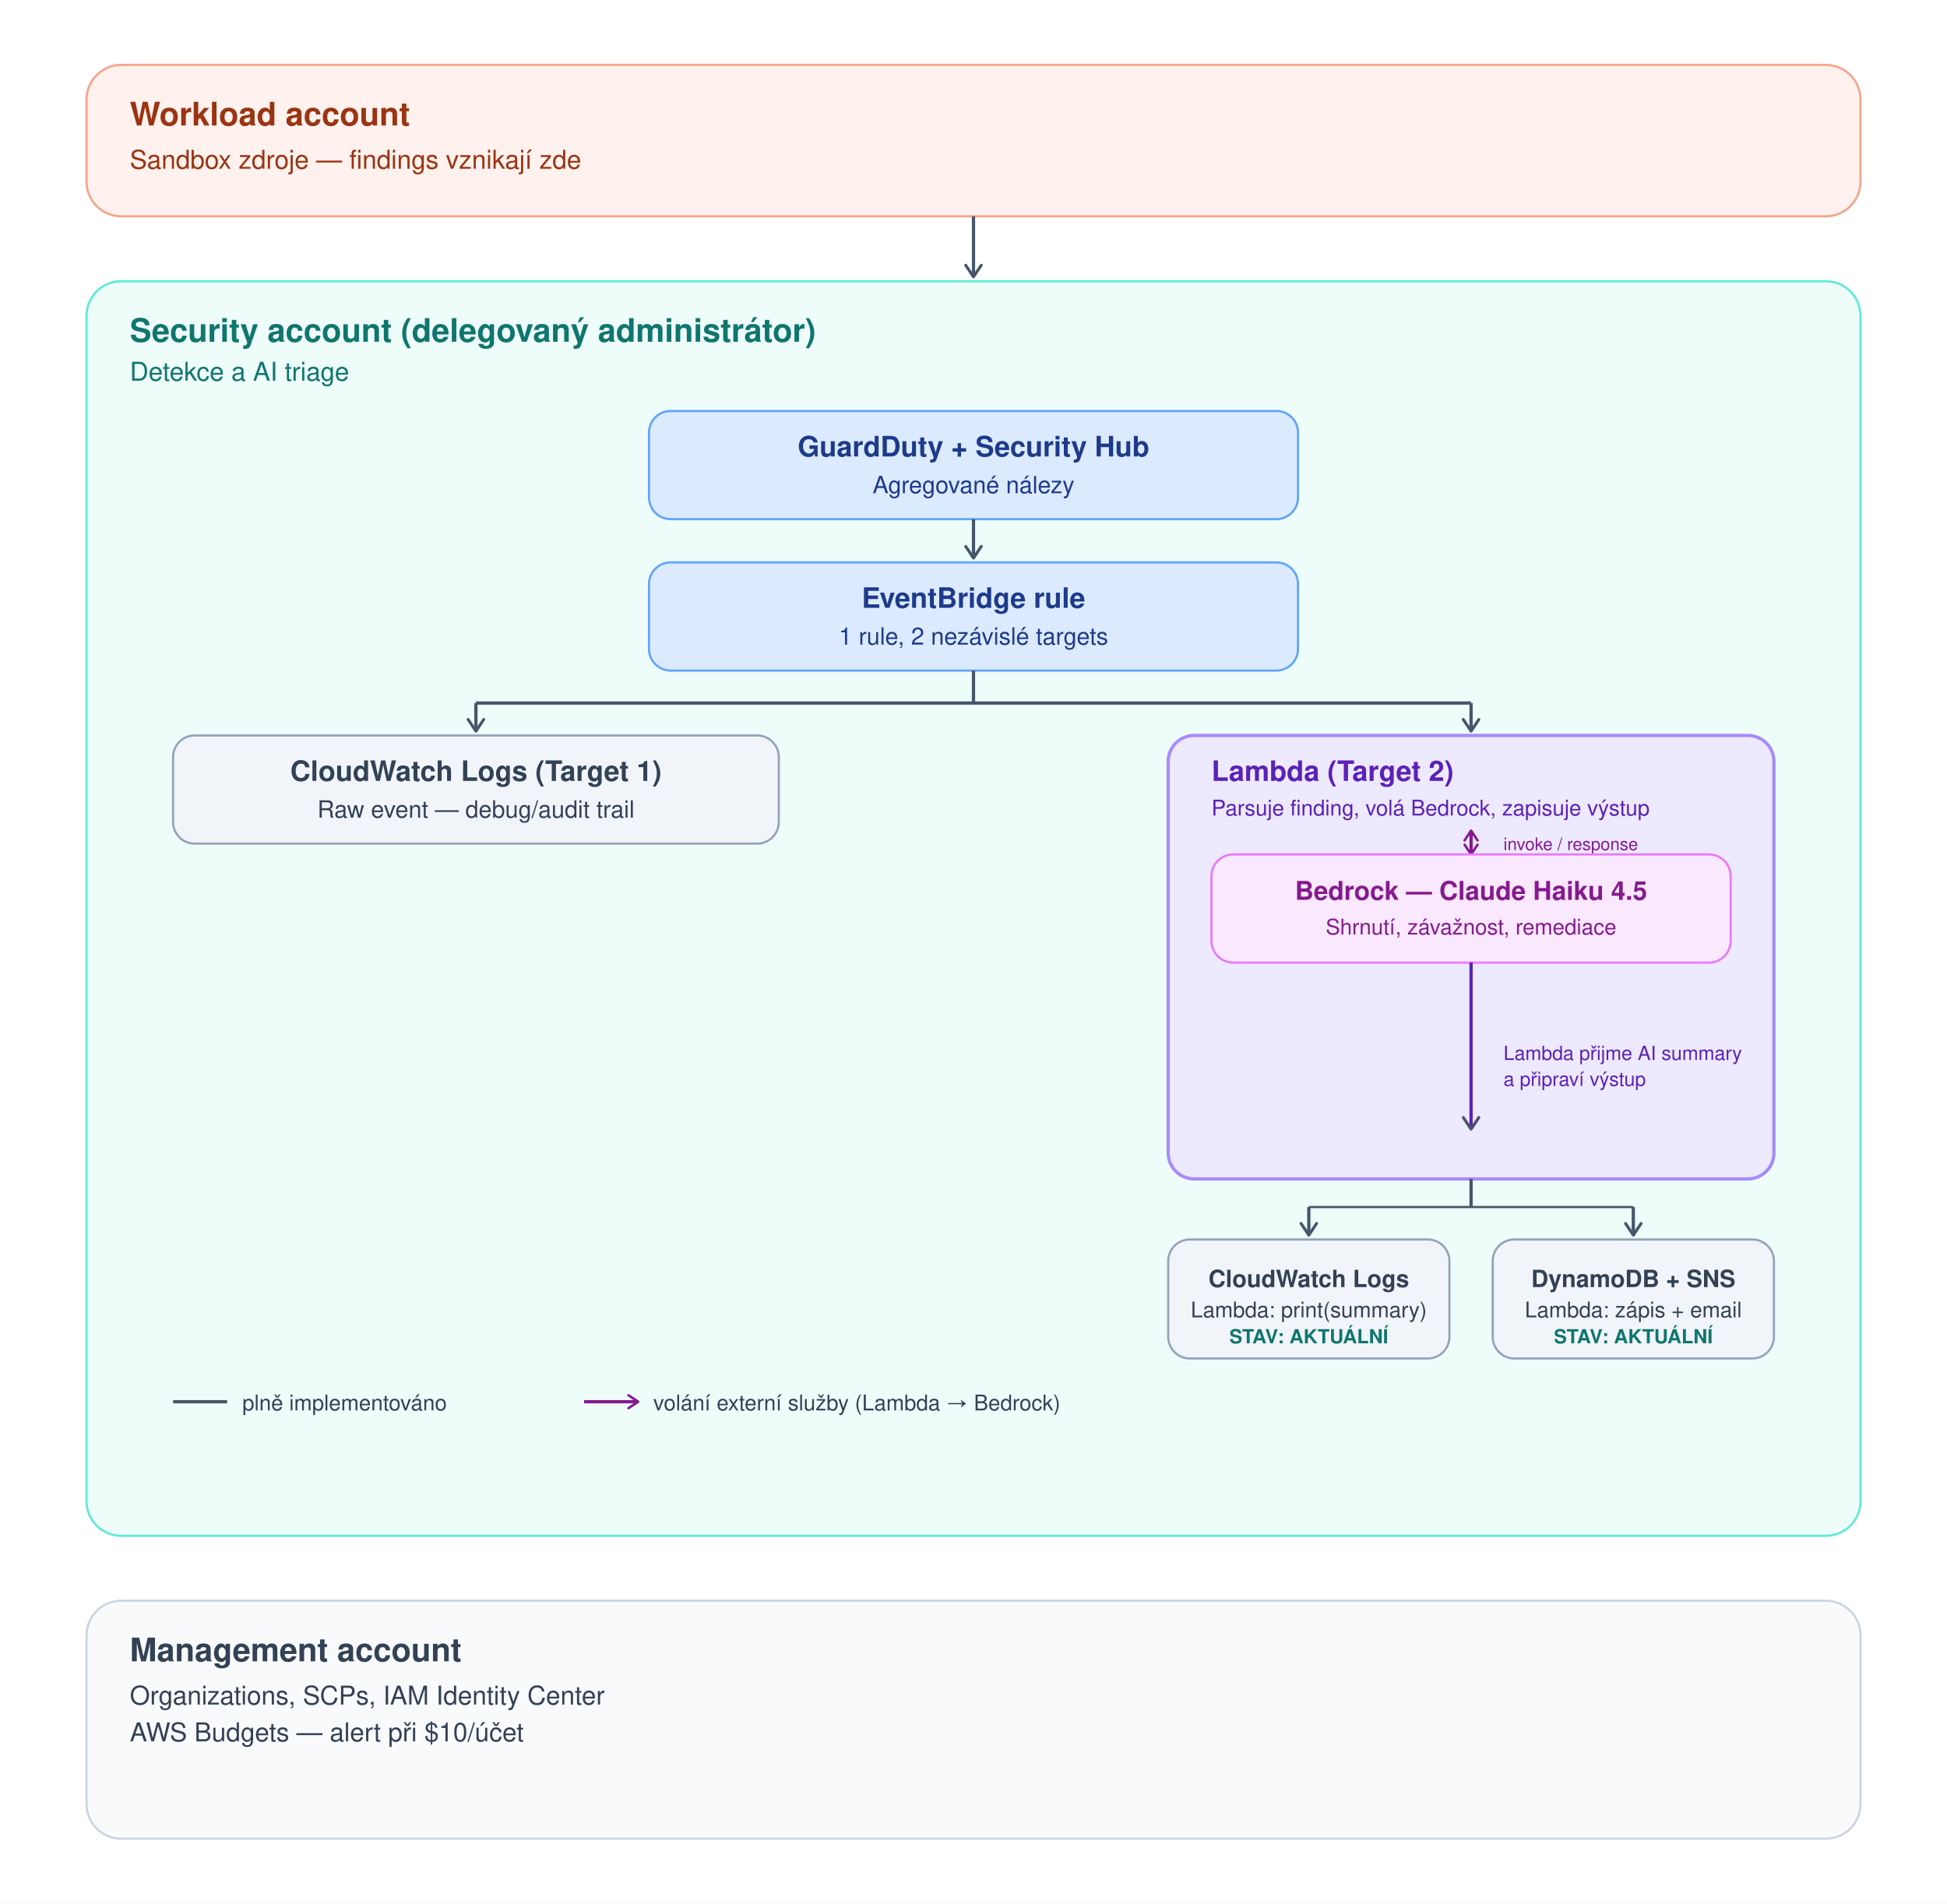
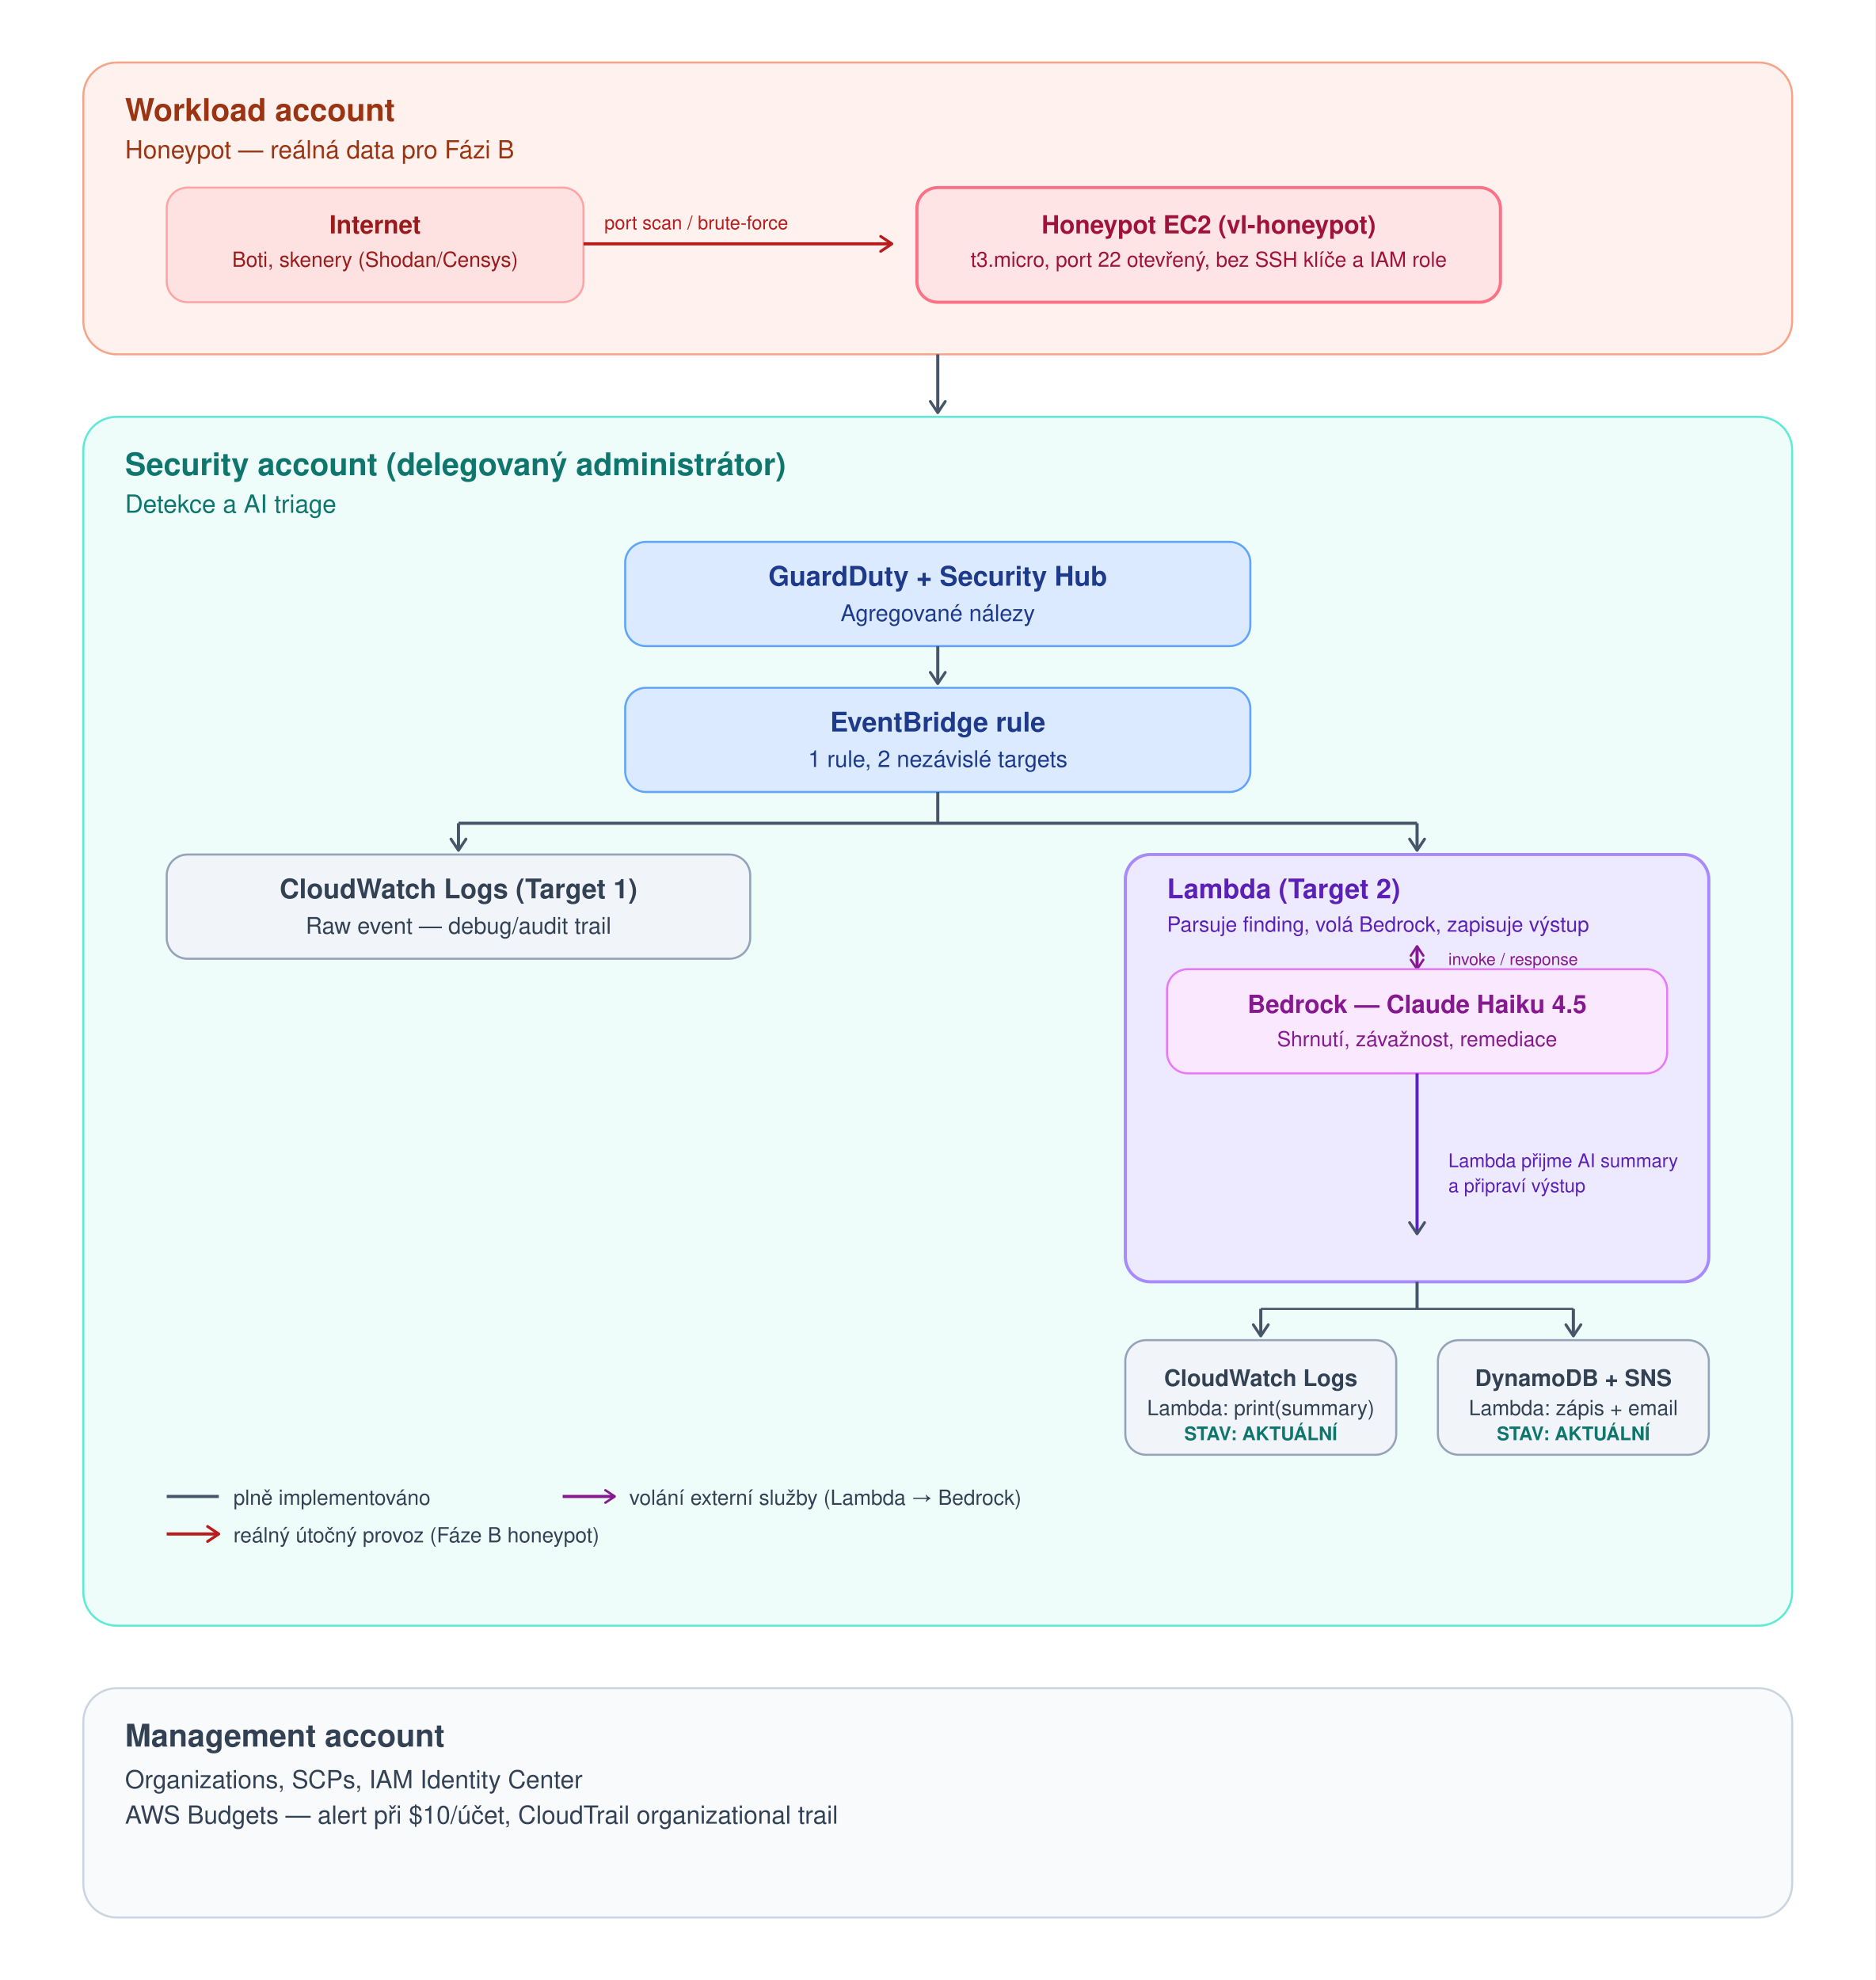
- <svg xmlns="http://www.w3.org/2000/svg" width="900" height="880" viewBox="0 0 900 880" font-family="Helvetica, Arial, sans-serif">
+ <svg xmlns="http://www.w3.org/2000/svg" width="900" height="950" viewBox="0 0 900 950" font-family="Helvetica, Arial, sans-serif">
  <defs>
    <marker id="arrow" viewBox="0 0 10 10" refX="8" refY="5" markerWidth="6" markerHeight="6" orient="auto-start-reverse">
      <path d="M2 1L8 5L2 9" fill="none" stroke="#475569" stroke-width="1.5" stroke-linecap="round" stroke-linejoin="round" />
    </marker>
-     <marker id="arrow-dashed" viewBox="0 0 10 10" refX="8" refY="5" markerWidth="6" markerHeight="6" orient="auto-start-reverse">
-       <path d="M2 1L8 5L2 9" fill="none" stroke="#94a3b8" stroke-width="1.5" stroke-linecap="round" stroke-linejoin="round" />
-     </marker>
    <marker id="arrow-small" viewBox="0 0 10 10" refX="8" refY="5" markerWidth="5" markerHeight="5" orient="auto-start-reverse">
      <path d="M2 1L8 5L2 9" fill="none" stroke="#86198f" stroke-width="1.5" stroke-linecap="round" stroke-linejoin="round" />
    </marker>
+     <marker id="arrow-red" viewBox="0 0 10 10" refX="8" refY="5" markerWidth="6" markerHeight="6" orient="auto-start-reverse">
+       <path d="M2 1L8 5L2 9" fill="none" stroke="#b91c1c" stroke-width="1.5" stroke-linecap="round" stroke-linejoin="round" />
+     </marker>
  </defs>
-   <rect width="900" height="880" fill="#ffffff" />
-   <rect x="40" y="30" width="820" height="70" rx="16" fill="#fff1ee" stroke="#f4a58a" stroke-width="1" />
+   <rect width="900" height="950" fill="#ffffff" />
+   <rect x="40" y="30" width="820" height="140" rx="16" fill="#fff1ee" stroke="#f4a58a" stroke-width="1" />
  <text x="60" y="58" font-size="15" font-weight="700" fill="#9a3412">Workload account</text>
-   <text x="60" y="78" font-size="12" fill="#9a3412">Sandbox zdroje — findings vznikají zde</text>
-   <line x1="450" y1="100" x2="450" y2="128" stroke="#475569" stroke-width="1.5" marker-end="url(#arrow)" />
-   <rect x="40" y="130" width="820" height="580" rx="16" fill="#eefcfa" stroke="#5eead4" stroke-width="1" />
-   <text x="60" y="158" font-size="15" font-weight="700" fill="#0f766e">Security account (delegovaný administrátor)</text>
-   <text x="60" y="176" font-size="12" fill="#0f766e">Detekce a AI triage</text>
-   <rect x="300" y="190" width="300" height="50" rx="10" fill="#dbeafe" stroke="#60a5fa" stroke-width="1" />
-   <text x="450" y="211" font-size="13" font-weight="600" text-anchor="middle" fill="#1e3a8a">GuardDuty + Security Hub</text>
-   <text x="450" y="228" font-size="11" text-anchor="middle" fill="#1e3a8a">Agregované nálezy</text>
-   <line x1="450" y1="240" x2="450" y2="258" stroke="#475569" stroke-width="1.5" marker-end="url(#arrow)" />
+   <text x="60" y="76" font-size="12" fill="#9a3412">Honeypot — reálná data pro Fázi B</text>
+   <rect x="80" y="90" width="200" height="55" rx="10" fill="#fee2e2" stroke="#fca5a5" stroke-width="1" />
+   <text x="180" y="112" font-size="12" font-weight="600" text-anchor="middle" fill="#991b1b">Internet</text>
+   <text x="180" y="128" font-size="10" text-anchor="middle" fill="#991b1b">Boti, skenery (Shodan/Censys)</text>
+   <line x1="280" y1="117" x2="428" y2="117" stroke="#b91c1c" stroke-width="1.5" marker-end="url(#arrow-red)" />
+   <text x="290" y="110" font-size="9" fill="#b91c1c">port scan / brute-force</text>
+   <rect x="440" y="90" width="280" height="55" rx="10" fill="#ffe4e6" stroke="#fb7185" stroke-width="1.5" />
+   <text x="580" y="112" font-size="12" font-weight="700" text-anchor="middle" fill="#9f1239">Honeypot EC2 (vl-honeypot)</text>
+   <text x="580" y="128" font-size="10" text-anchor="middle" fill="#9f1239">t3.micro, port 22 otevřený, bez SSH klíče a IAM role</text>
+   <line x1="450" y1="170" x2="450" y2="198" stroke="#475569" stroke-width="1.5" marker-end="url(#arrow)" />
+   <rect x="40" y="200" width="820" height="580" rx="16" fill="#eefcfa" stroke="#5eead4" stroke-width="1" />
+   <text x="60" y="228" font-size="15" font-weight="700" fill="#0f766e">Security account (delegovaný administrátor)</text>
+   <text x="60" y="246" font-size="12" fill="#0f766e">Detekce a AI triage</text>
  <rect x="300" y="260" width="300" height="50" rx="10" fill="#dbeafe" stroke="#60a5fa" stroke-width="1" />
-   <text x="450" y="281" font-size="13" font-weight="600" text-anchor="middle" fill="#1e3a8a">EventBridge rule</text>
-   <text x="450" y="298" font-size="11" text-anchor="middle" fill="#1e3a8a">1 rule, 2 nezávislé targets</text>
-   <line x1="450" y1="310" x2="450" y2="325" stroke="#475569" stroke-width="1.5" />
-   <line x1="220" y1="325" x2="680" y2="325" stroke="#475569" stroke-width="1.5" />
-   <line x1="220" y1="325" x2="220" y2="338" stroke="#475569" stroke-width="1.5" marker-end="url(#arrow)" />
-   <line x1="680" y1="325" x2="680" y2="338" stroke="#475569" stroke-width="1.5" marker-end="url(#arrow)" />
-   <rect x="80" y="340" width="280" height="50" rx="10" fill="#f1f5f9" stroke="#94a3b8" stroke-width="1" />
-   <text x="220" y="361" font-size="13" font-weight="600" text-anchor="middle" fill="#334155">CloudWatch Logs (Target 1)</text>
-   <text x="220" y="378" font-size="11" text-anchor="middle" fill="#334155">Raw event — debug/audit trail</text>
-   <rect x="540" y="340" width="280" height="205" rx="12" fill="#ede9fe" stroke="#a78bfa" stroke-width="1.5" />
-   <text x="560" y="361" font-size="13" font-weight="700" fill="#5b21b6">Lambda (Target 2)</text>
-   <text x="560" y="377" font-size="10" fill="#5b21b6">Parsuje finding, volá Bedrock, zapisuje výstup</text>
-   <line x1="680" y1="384" x2="680" y2="395" stroke="#86198f" stroke-width="1.5" marker-start="url(#arrow-small)" marker-end="url(#arrow-small)" />
-   <text x="695" y="393" font-size="8" fill="#86198f">invoke / response</text>
-   <rect x="560" y="395" width="240" height="50" rx="10" fill="#fae8ff" stroke="#e879f9" stroke-width="1" />
-   <text x="680" y="416" font-size="12" font-weight="600" text-anchor="middle" fill="#86198f">Bedrock — Claude Haiku 4.5</text>
-   <text x="680" y="432" font-size="10" text-anchor="middle" fill="#86198f">Shrnutí, závažnost, remediace</text>
-   <line x1="680" y1="445" x2="680" y2="522" stroke="#5b21b6" stroke-width="1.5" marker-end="url(#arrow)" />
-   <text x="695" y="490" font-size="9" fill="#5b21b6">Lambda přijme AI summary</text>
-   <text x="695" y="502" font-size="9" fill="#5b21b6">a připraví výstup</text>
-   <line x1="680" y1="545" x2="680" y2="558" stroke="#475569" stroke-width="1.5" />
-   <line x1="605" y1="558" x2="755" y2="558" stroke="#475569" stroke-width="1" />
-   <line x1="605" y1="558" x2="605" y2="571" stroke="#475569" stroke-width="1.5" marker-end="url(#arrow)" />
-   <line x1="755" y1="558" x2="755" y2="571" stroke="#475569" stroke-width="1.5" marker-end="url(#arrow)" />
-   <rect x="540" y="573" width="130" height="55" rx="10" fill="#f1f5f9" stroke="#94a3b8" stroke-width="1" />
-   <text x="605" y="595" font-size="11" font-weight="700" text-anchor="middle" fill="#334155">CloudWatch Logs</text>
-   <text x="605" y="609" font-size="10" text-anchor="middle" fill="#334155">Lambda: print(summary)</text>
-   <text x="605" y="621" font-size="9" text-anchor="middle" fill="#0f766e" font-weight="700">STAV: AKTUÁLNÍ</text>
-   <rect x="690" y="573" width="130" height="55" rx="10" fill="#f1f5f9" stroke="#94a3b8" stroke-width="1" />
-   <text x="755" y="595" font-size="11" font-weight="700" text-anchor="middle" fill="#334155">DynamoDB + SNS</text>
-   <text x="755" y="609" font-size="10" text-anchor="middle" fill="#334155">Lambda: zápis + email</text>
-   <text x="755" y="621" font-size="9" text-anchor="middle" fill="#0f766e" font-weight="700">STAV: AKTUÁLNÍ</text>
-   <line x1="80" y1="648" x2="105" y2="648" stroke="#475569" stroke-width="1.5" />
-   <text x="112" y="652" font-size="10" fill="#334155">plně implementováno</text>
-   <line x1="270" y1="648" x2="295" y2="648" stroke="#86198f" stroke-width="1.5" marker-end="url(#arrow-small)" />
-   <text x="302" y="652" font-size="10" fill="#334155">volání externí služby (Lambda → Bedrock)</text>
-   <rect x="40" y="740" width="820" height="110" rx="16" fill="#f8fafc" stroke="#cbd5e1" stroke-width="1" />
-   <text x="60" y="768" font-size="15" font-weight="700" fill="#334155">Management account</text>
-   <text x="60" y="788" font-size="12" fill="#334155">Organizations, SCPs, IAM Identity Center</text>
-   <text x="60" y="805" font-size="12" fill="#334155">AWS Budgets — alert při $10/účet</text>
+   <text x="450" y="281" font-size="13" font-weight="600" text-anchor="middle" fill="#1e3a8a">GuardDuty + Security Hub</text>
+   <text x="450" y="298" font-size="11" text-anchor="middle" fill="#1e3a8a">Agregované nálezy</text>
+   <line x1="450" y1="310" x2="450" y2="328" stroke="#475569" stroke-width="1.5" marker-end="url(#arrow)" />
+   <rect x="300" y="330" width="300" height="50" rx="10" fill="#dbeafe" stroke="#60a5fa" stroke-width="1" />
+   <text x="450" y="351" font-size="13" font-weight="600" text-anchor="middle" fill="#1e3a8a">EventBridge rule</text>
+   <text x="450" y="368" font-size="11" text-anchor="middle" fill="#1e3a8a">1 rule, 2 nezávislé targets</text>
+   <line x1="450" y1="380" x2="450" y2="395" stroke="#475569" stroke-width="1.5" />
+   <line x1="220" y1="395" x2="680" y2="395" stroke="#475569" stroke-width="1.5" />
+   <line x1="220" y1="395" x2="220" y2="408" stroke="#475569" stroke-width="1.5" marker-end="url(#arrow)" />
+   <line x1="680" y1="395" x2="680" y2="408" stroke="#475569" stroke-width="1.5" marker-end="url(#arrow)" />
+   <rect x="80" y="410" width="280" height="50" rx="10" fill="#f1f5f9" stroke="#94a3b8" stroke-width="1" />
+   <text x="220" y="431" font-size="13" font-weight="600" text-anchor="middle" fill="#334155">CloudWatch Logs (Target 1)</text>
+   <text x="220" y="448" font-size="11" text-anchor="middle" fill="#334155">Raw event — debug/audit trail</text>
+   <rect x="540" y="410" width="280" height="205" rx="12" fill="#ede9fe" stroke="#a78bfa" stroke-width="1.5" />
+   <text x="560" y="431" font-size="13" font-weight="700" fill="#5b21b6">Lambda (Target 2)</text>
+   <text x="560" y="447" font-size="10" fill="#5b21b6">Parsuje finding, volá Bedrock, zapisuje výstup</text>
+   <line x1="680" y1="454" x2="680" y2="465" stroke="#86198f" stroke-width="1.5" marker-start="url(#arrow-small)" marker-end="url(#arrow-small)" />
+   <text x="695" y="463" font-size="8" fill="#86198f">invoke / response</text>
+   <rect x="560" y="465" width="240" height="50" rx="10" fill="#fae8ff" stroke="#e879f9" stroke-width="1" />
+   <text x="680" y="486" font-size="12" font-weight="600" text-anchor="middle" fill="#86198f">Bedrock — Claude Haiku 4.5</text>
+   <text x="680" y="502" font-size="10" text-anchor="middle" fill="#86198f">Shrnutí, závažnost, remediace</text>
+   <line x1="680" y1="515" x2="680" y2="592" stroke="#5b21b6" stroke-width="1.5" marker-end="url(#arrow)" />
+   <text x="695" y="560" font-size="9" fill="#5b21b6">Lambda přijme AI summary</text>
+   <text x="695" y="572" font-size="9" fill="#5b21b6">a připraví výstup</text>
+   <line x1="680" y1="615" x2="680" y2="628" stroke="#475569" stroke-width="1.5" />
+   <line x1="605" y1="628" x2="755" y2="628" stroke="#475569" stroke-width="1" />
+   <line x1="605" y1="628" x2="605" y2="641" stroke="#475569" stroke-width="1.5" marker-end="url(#arrow)" />
+   <line x1="755" y1="628" x2="755" y2="641" stroke="#475569" stroke-width="1.5" marker-end="url(#arrow)" />
+   <rect x="540" y="643" width="130" height="55" rx="10" fill="#f1f5f9" stroke="#94a3b8" stroke-width="1" />
+   <text x="605" y="665" font-size="11" font-weight="700" text-anchor="middle" fill="#334155">CloudWatch Logs</text>
+   <text x="605" y="679" font-size="10" text-anchor="middle" fill="#334155">Lambda: print(summary)</text>
+   <text x="605" y="691" font-size="9" text-anchor="middle" fill="#0f766e" font-weight="700">STAV: AKTUÁLNÍ</text>
+   <rect x="690" y="643" width="130" height="55" rx="10" fill="#f1f5f9" stroke="#94a3b8" stroke-width="1" />
+   <text x="755" y="665" font-size="11" font-weight="700" text-anchor="middle" fill="#334155">DynamoDB + SNS</text>
+   <text x="755" y="679" font-size="10" text-anchor="middle" fill="#334155">Lambda: zápis + email</text>
+   <text x="755" y="691" font-size="9" text-anchor="middle" fill="#0f766e" font-weight="700">STAV: AKTUÁLNÍ</text>
+   <line x1="80" y1="718" x2="105" y2="718" stroke="#475569" stroke-width="1.5" />
+   <text x="112" y="722" font-size="10" fill="#334155">plně implementováno</text>
+   <line x1="270" y1="718" x2="295" y2="718" stroke="#86198f" stroke-width="1.5" marker-end="url(#arrow-small)" />
+   <text x="302" y="722" font-size="10" fill="#334155">volání externí služby (Lambda → Bedrock)</text>
+   <line x1="80" y1="736" x2="105" y2="736" stroke="#b91c1c" stroke-width="1.5" marker-end="url(#arrow-red)" />
+   <text x="112" y="740" font-size="10" fill="#334155">reálný útočný provoz (Fáze B honeypot)</text>
+   <rect x="40" y="810" width="820" height="110" rx="16" fill="#f8fafc" stroke="#cbd5e1" stroke-width="1" />
+   <text x="60" y="838" font-size="15" font-weight="700" fill="#334155">Management account</text>
+   <text x="60" y="858" font-size="12" fill="#334155">Organizations, SCPs, IAM Identity Center</text>
+   <text x="60" y="875" font-size="12" fill="#334155">AWS Budgets — alert při $10/účet, CloudTrail organizational trail</text>
</svg>
